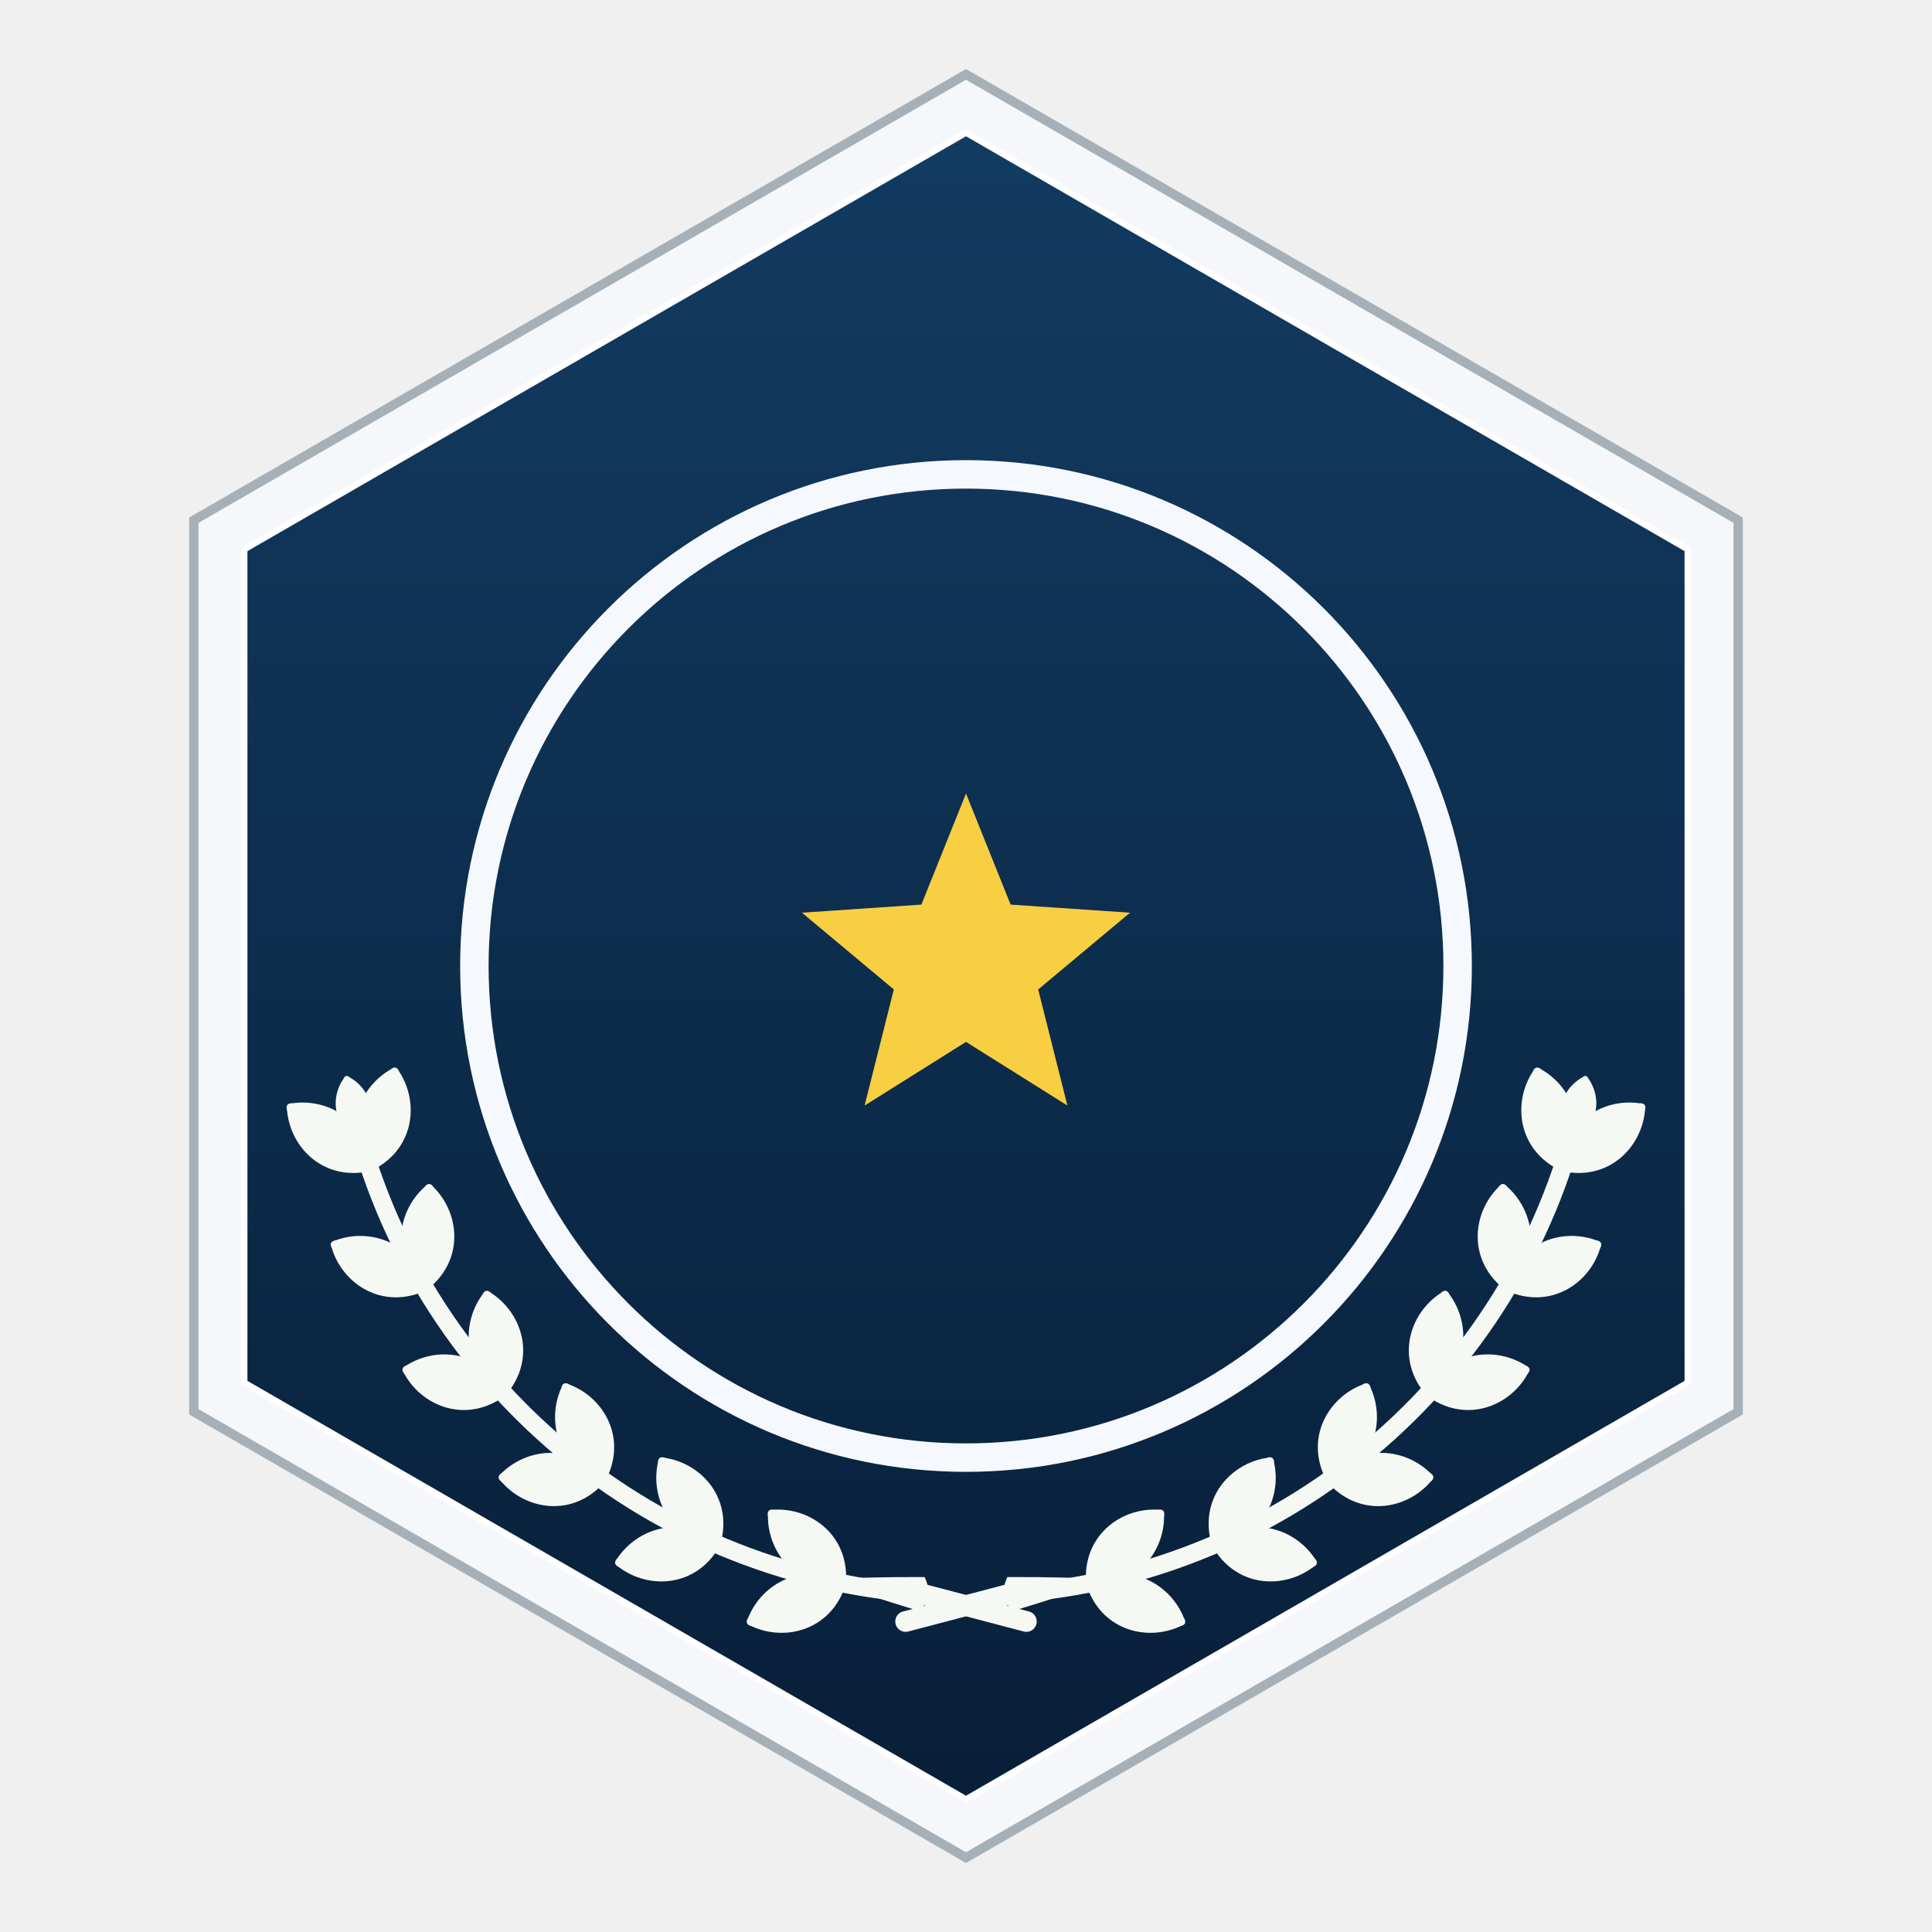
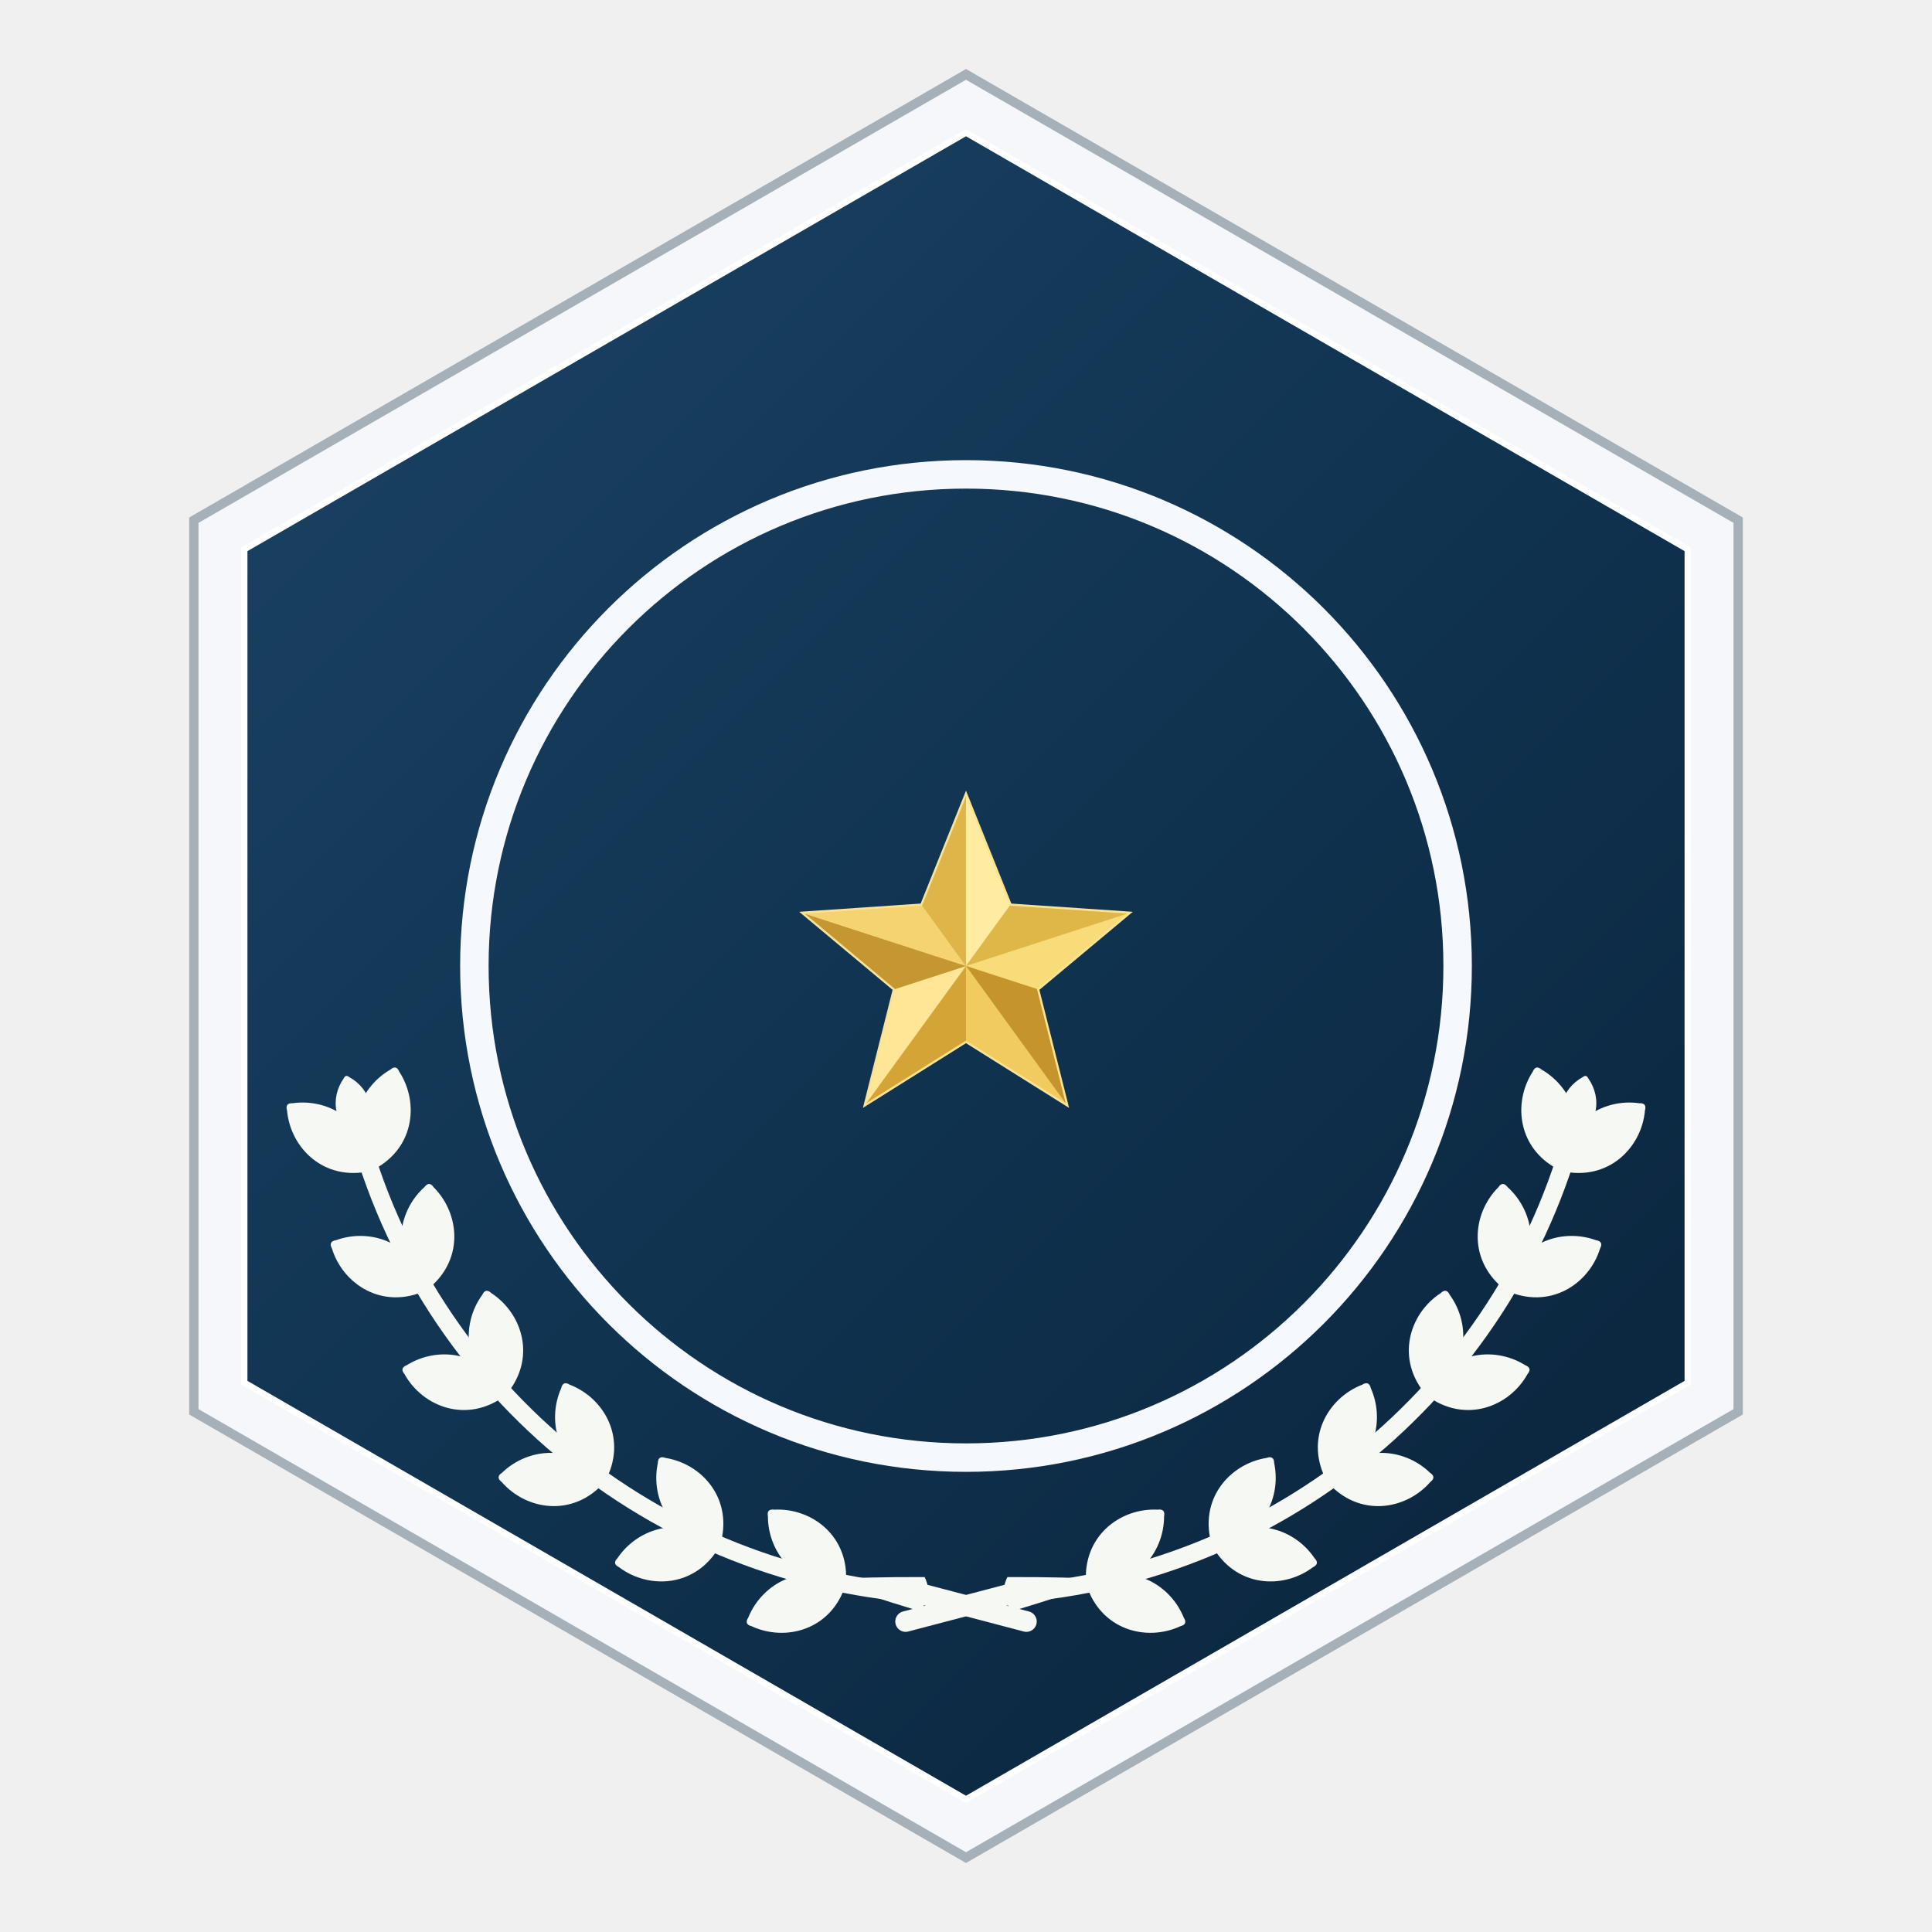
<svg xmlns="http://www.w3.org/2000/svg" viewBox="0 0 224 224" width="896" height="896">
  <defs>
    <linearGradient id="steel" x1="0" y1="0" x2="1" y2="1" gradientUnits="objectBoundingBox">
      <stop offset="0" stop-color="#fafcfd" />
      <stop offset=".28" stop-color="#b3bdc6" />
      <stop offset=".5" stop-color="#f4f7fa" />
      <stop offset=".72" stop-color="#8a959f" />
      <stop offset="1" stop-color="#dfe6ec" />
    </linearGradient>
    <linearGradient id="silverFace" x1="0" y1="0" x2="0.85" y2="1">
      <stop stop-color="#ffffff" />
      <stop offset=".48" stop-color="#e0e7ed" />
      <stop offset="1" stop-color="#a9b4bf" />
    </linearGradient>
    <linearGradient id="silverDark" x1="0" y1="0" x2="1" y2="1">
      <stop stop-color="#26313b" />
      <stop offset=".5" stop-color="#7e8a96" />
      <stop offset="1" stop-color="#1c252d" />
    </linearGradient>
-     <linearGradient id="charcoal" x1="0" y1="0" x2="0" y2="1">
-       <stop stop-color="#20252b" />
-       <stop offset="1" stop-color="#0c1015" />
+     <linearGradient id="academyBackground" gradientUnits="userSpaceOnUse" x1="0" y1="0" x2="224" y2="224">
+       <stop offset="0" stop-color="#eef3f6" />
+       <stop offset=".48" stop-color="#dce4eb" />
+       <stop offset="1" stop-color="#aebbc8" />
    </linearGradient>
-     <linearGradient id="army" x1="0" y1="0" x2="0" y2="1">
-       <stop stop-color="#355537" />
-       <stop offset="1" stop-color="#1c3526" />
+     <linearGradient id="charcoal" gradientUnits="userSpaceOnUse" x1="0" y1="0" x2="224" y2="224">
+       <stop offset="0" stop-color="#25323c" />
+       <stop offset=".48" stop-color="#182128" />
+       <stop offset="1" stop-color="#0c131b" />
    </linearGradient>
-     <linearGradient id="sapphire" x1="0" y1="0" x2="0" y2="1">
-       <stop stop-color="#123b61" />
-       <stop offset="1" stop-color="#081f39" />
+     <linearGradient id="navy" gradientUnits="userSpaceOnUse" x1="0" y1="0" x2="224" y2="224">
+       <stop offset="0" stop-color="#263442" />
+       <stop offset=".48" stop-color="#172431" />
+       <stop offset="1" stop-color="#0d1722" />
    </linearGradient>
-     <linearGradient id="ruby" x1="0" y1="0" x2="0" y2="1">
-       <stop stop-color="#a72436" />
-       <stop offset="1" stop-color="#700d21" />
+     <linearGradient id="army" gradientUnits="userSpaceOnUse" x1="0" y1="0" x2="224" y2="224">
+       <stop offset="0" stop-color="#3f6041" />
+       <stop offset=".48" stop-color="#294a32" />
+       <stop offset="1" stop-color="#182e22" />
    </linearGradient>
-     <linearGradient id="obsidian" x1="0" y1="0" x2="0" y2="1">
-       <stop stop-color="#1e2225" />
-       <stop offset="1" stop-color="#070b0e" />
+     <linearGradient id="sapphire" gradientUnits="userSpaceOnUse" x1="0" y1="0" x2="224" y2="224">
+       <stop offset="0" stop-color="#20476b" />
+       <stop offset=".48" stop-color="#103451" />
+       <stop offset="1" stop-color="#091e34" />
    </linearGradient>
-     <linearGradient id="crimson" x1="0" y1="0" x2="0" y2="1">
-       <stop stop-color="#aa1830" />
-       <stop offset="1" stop-color="#5c091b" />
+     <linearGradient id="ruby" gradientUnits="userSpaceOnUse" x1="0" y1="0" x2="224" y2="224">
+       <stop offset="0" stop-color="#af3042" />
+       <stop offset=".48" stop-color="#8a1b30" />
+       <stop offset="1" stop-color="#620f22" />
+     </linearGradient>
+     <linearGradient id="obsidian" gradientUnits="userSpaceOnUse" x1="0" y1="0" x2="224" y2="224">
+       <stop offset="0" stop-color="#2d3439" />
+       <stop offset=".48" stop-color="#191f24" />
+       <stop offset="1" stop-color="#080d12" />
+     </linearGradient>
+     <linearGradient id="crimson" gradientUnits="userSpaceOnUse" x1="0" y1="0" x2="224" y2="224">
+       <stop offset="0" stop-color="#b62b3e" />
+       <stop offset=".48" stop-color="#8b172c" />
+       <stop offset="1" stop-color="#580e21" />
    </linearGradient>
    <linearGradient id="gold" x1="0" y1="0" x2=".8" y2="1">
      <stop stop-color="#fff0a7" />
      <stop offset=".35" stop-color="#f5d66d" />
      <stop offset=".7" stop-color="#dfaf3e" />
      <stop offset="1" stop-color="#b88124" />
    </linearGradient>
    <linearGradient id="supremeGold" x1="0" y1="0" x2="1" y2="1">
      <stop stop-color="#fff5b8" />
      <stop offset=".28" stop-color="#f8db75" />
      <stop offset=".6" stop-color="#eabd4b" />
      <stop offset="1" stop-color="#a7681c" />
    </linearGradient>
  </defs>
  <polygon points="112,8 202.067,60 202.067,164 112,216 21.933,164 21.933,60" fill="#a6b0b8" />
  <polygon points="112,9.248 200.986,60.624 200.986,163.376 112,214.752 23.014,163.376 23.014,60.624" fill="#f5f7fa" />
  <polygon points="112,14.968 196.032,63.484 196.032,160.516 112,209.032 27.968,160.516 27.968,63.484" fill="#ffffff" />
  <polygon points="112,15.8 195.312,63.9 195.312,160.1 112,208.2 28.688,160.1 28.688,63.9" fill="url(#sapphire)" />
  <circle cx="112" cy="112" r="57" fill="none" data-officer-ring="field" stroke="#f5f8fc" stroke-width="3.3" />
  <g data-laurel="lower">
    <g>
      <path d="M106.908,184.822 A73 73 0 0 1 40.595,127.178" fill="none" stroke="#f6f8f4" stroke-width="2.1" stroke-linecap="round" />
      <path d="M107.203,182.849 Q100.258,182.82 95.579,183.129 Q99.963,184.793 106.613,186.795 Q108.267,185.025 107.203,182.849Z" fill="#f6f8f4" data-branch-root="tapered" />
      <path d="M98.071 183.659 C98.543 178.099 94.109 174.81 89.773 175.033 Q88.862 174.907 89.034 175.81 C89.032 180.152 92.543 184.413 98.071 183.659Z" fill="#f6f8f4" />
      <path d="M98.071 183.659 C93.228 180.889 88.376 183.524 86.752 187.551 Q86.254 188.324 87.146 188.548 C91.082 190.379 96.426 188.99 98.071 183.659Z" fill="#f6f8f4" />
      <path d="M83.477 179.197 C85.094 173.857 81.441 169.717 77.153 169.034 Q76.288 168.721 76.269 169.641 C75.364 173.887 77.912 178.785 83.477 179.197Z" fill="#f6f8f4" />
      <path d="M83.477 179.197 C79.315 175.48 74.022 177.049 71.596 180.65 Q70.948 181.303 71.774 181.708 C75.244 184.317 80.759 184.07 83.477 179.197Z" fill="#f6f8f4" />
      <path d="M70.129 171.798 C72.821 166.911 70.109 162.103 66.056 160.543 Q65.276 160.057 65.066 160.952 C63.298 164.918 64.772 170.239 70.129 171.798Z" fill="#f6f8f4" />
      <path d="M70.129 171.798 C66.831 167.298 61.327 167.732 58.206 170.75 Q57.436 171.253 58.16 171.821 C61.011 175.095 66.458 176 70.129 171.798Z" fill="#f6f8f4" />
      <path d="M58.611 161.786 C62.261 157.566 60.607 152.298 56.968 149.93 Q56.305 149.292 55.914 150.125 C53.36 153.636 53.695 159.147 58.611 161.786Z" fill="#f6f8f4" />
      <path d="M58.611 161.786 C56.321 156.698 50.847 155.979 47.166 158.281 Q46.309 158.614 46.899 159.319 C49.007 163.115 54.147 165.132 58.611 161.786Z" fill="#f6f8f4" />
      <path d="M49.427 149.598 C53.874 146.229 53.352 140.732 50.284 137.659 Q49.769 136.898 49.213 137.63 C45.984 140.534 45.167 145.994 49.427 149.598Z" fill="#f6f8f4" />
      <path d="M49.427 149.598 C48.245 144.145 43.04 142.303 38.961 143.79 Q38.053 143.937 38.483 144.75 C39.756 148.901 44.364 151.943 49.427 149.598Z" fill="#f6f8f4" />
      <path d="M42.977 135.766 C48.028 133.396 48.66 127.911 46.298 124.267 Q45.952 123.415 45.256 124.016 C41.494 126.185 39.56 131.356 42.977 135.766Z" fill="#f6f8f4" />
      <path d="M42.977 135.766 C42.955 130.187 38.247 127.303 33.947 127.91 Q33.029 127.865 33.28 128.749 C33.663 133.074 37.538 137.008 42.977 135.766Z" fill="#f6f8f4" />
      <path d="M41.828 132.122 C44.105 129.4 42.924 126.222 40.517 124.896 Q40.075 124.527 39.838 125.052 C38.256 127.3 38.588 130.674 41.828 132.122Z" fill="#f6f8f4" />
      <path d="M106.908,184.822 L119 188" fill="none" stroke="#f6f8f4" stroke-width="2.4" stroke-linecap="round" />
    </g>
    <g transform="translate(224 0) scale(-1 1)">
      <path d="M106.908,184.822 A73 73 0 0 1 40.595,127.178" fill="none" stroke="#f6f8f4" stroke-width="2.1" stroke-linecap="round" />
      <path d="M107.203,182.849 Q100.258,182.82 95.579,183.129 Q99.963,184.793 106.613,186.795 Q108.267,185.025 107.203,182.849Z" fill="#f6f8f4" data-branch-root="tapered" />
      <path d="M98.071 183.659 C98.543 178.099 94.109 174.81 89.773 175.033 Q88.862 174.907 89.034 175.81 C89.032 180.152 92.543 184.413 98.071 183.659Z" fill="#f6f8f4" />
      <path d="M98.071 183.659 C93.228 180.889 88.376 183.524 86.752 187.551 Q86.254 188.324 87.146 188.548 C91.082 190.379 96.426 188.99 98.071 183.659Z" fill="#f6f8f4" />
      <path d="M83.477 179.197 C85.094 173.857 81.441 169.717 77.153 169.034 Q76.288 168.721 76.269 169.641 C75.364 173.887 77.912 178.785 83.477 179.197Z" fill="#f6f8f4" />
      <path d="M83.477 179.197 C79.315 175.48 74.022 177.049 71.596 180.65 Q70.948 181.303 71.774 181.708 C75.244 184.317 80.759 184.07 83.477 179.197Z" fill="#f6f8f4" />
      <path d="M70.129 171.798 C72.821 166.911 70.109 162.103 66.056 160.543 Q65.276 160.057 65.066 160.952 C63.298 164.918 64.772 170.239 70.129 171.798Z" fill="#f6f8f4" />
      <path d="M70.129 171.798 C66.831 167.298 61.327 167.732 58.206 170.75 Q57.436 171.253 58.16 171.821 C61.011 175.095 66.458 176 70.129 171.798Z" fill="#f6f8f4" />
      <path d="M58.611 161.786 C62.261 157.566 60.607 152.298 56.968 149.93 Q56.305 149.292 55.914 150.125 C53.36 153.636 53.695 159.147 58.611 161.786Z" fill="#f6f8f4" />
      <path d="M58.611 161.786 C56.321 156.698 50.847 155.979 47.166 158.281 Q46.309 158.614 46.899 159.319 C49.007 163.115 54.147 165.132 58.611 161.786Z" fill="#f6f8f4" />
      <path d="M49.427 149.598 C53.874 146.229 53.352 140.732 50.284 137.659 Q49.769 136.898 49.213 137.63 C45.984 140.534 45.167 145.994 49.427 149.598Z" fill="#f6f8f4" />
      <path d="M49.427 149.598 C48.245 144.145 43.04 142.303 38.961 143.79 Q38.053 143.937 38.483 144.75 C39.756 148.901 44.364 151.943 49.427 149.598Z" fill="#f6f8f4" />
      <path d="M42.977 135.766 C48.028 133.396 48.66 127.911 46.298 124.267 Q45.952 123.415 45.256 124.016 C41.494 126.185 39.56 131.356 42.977 135.766Z" fill="#f6f8f4" />
      <path d="M42.977 135.766 C42.955 130.187 38.247 127.303 33.947 127.91 Q33.029 127.865 33.28 128.749 C33.663 133.074 37.538 137.008 42.977 135.766Z" fill="#f6f8f4" />
      <path d="M41.828 132.122 C44.105 129.4 42.924 126.222 40.517 124.896 Q40.075 124.527 39.838 125.052 C38.256 127.3 38.588 130.674 41.828 132.122Z" fill="#f6f8f4" />
      <path d="M106.908,184.822 L119 188" fill="none" stroke="#f6f8f4" stroke-width="2.4" stroke-linecap="round" />
    </g>
  </g>
  <g data-star-count="1" data-star-radius="20">
-     <polygon points="112,92 117.173,104.881 131.021,105.82 120.369,114.719 123.756,128.18 112,120.8 100.244,128.18 103.631,114.719 92.979,105.82 106.827,104.881" fill="#f8ce42" data-star-style="flat" />
+     <g data-star-style="ceremonial">
+       <polygon points="112,92 117.173,104.881 131.021,105.82 120.369,114.719 123.756,128.18 112,120.8 100.244,128.18 103.631,114.719 92.979,105.82 106.827,104.881" fill="url(#gold)" />
+       <polygon points="112,112 112,92 117.173,104.881" fill="#ffeca0" />
+       <polygon points="112,112 117.173,104.881 131.021,105.82" fill="#dfb748" />
+       <polygon points="112,112 131.021,105.82 120.369,114.719" fill="#f8dc79" />
+       <polygon points="112,112 120.369,114.719 123.756,128.18" fill="#c5942d" />
+       <polygon points="112,112 123.756,128.18 112,120.8" fill="#f1cb60" />
+       <polygon points="112,112 112,120.8 100.244,128.18" fill="#d4a437" />
+       <polygon points="112,112 100.244,128.18 103.631,114.719" fill="#ffe697" />
+       <polygon points="112,112 103.631,114.719 92.979,105.82" fill="#c59732" />
+       <polygon points="112,112 92.979,105.82 106.827,104.881" fill="#f5d371" />
+       <polygon points="112,112 106.827,104.881 112,92" fill="#dfb448" />
+       <polygon points="112,92 117.173,104.881 131.021,105.82 120.369,114.719 123.756,128.18 112,120.8 100.244,128.18 103.631,114.719 92.979,105.82 106.827,104.881" fill="none" stroke="#fae394" stroke-width=".25" stroke-linejoin="miter" />
+     </g>
  </g>
</svg>
